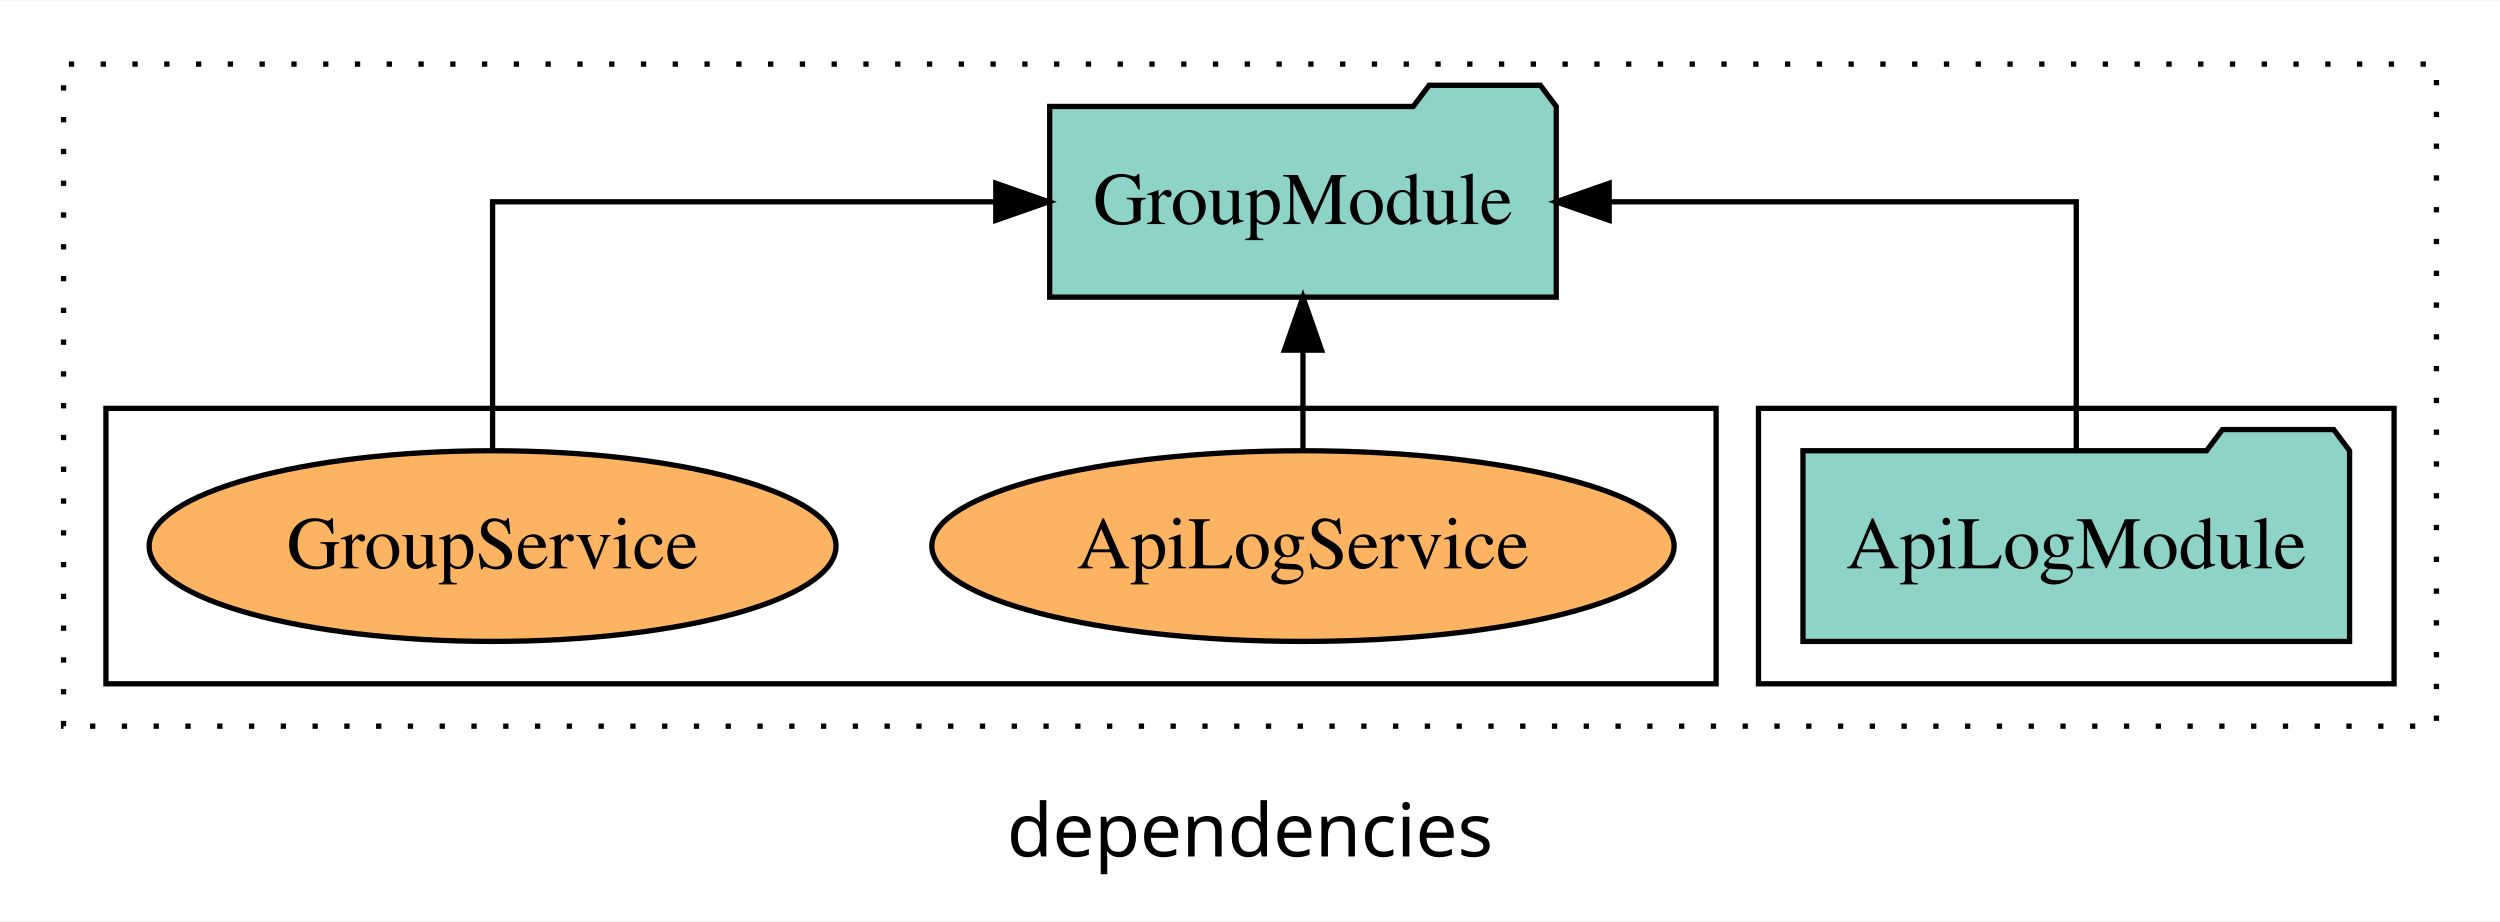
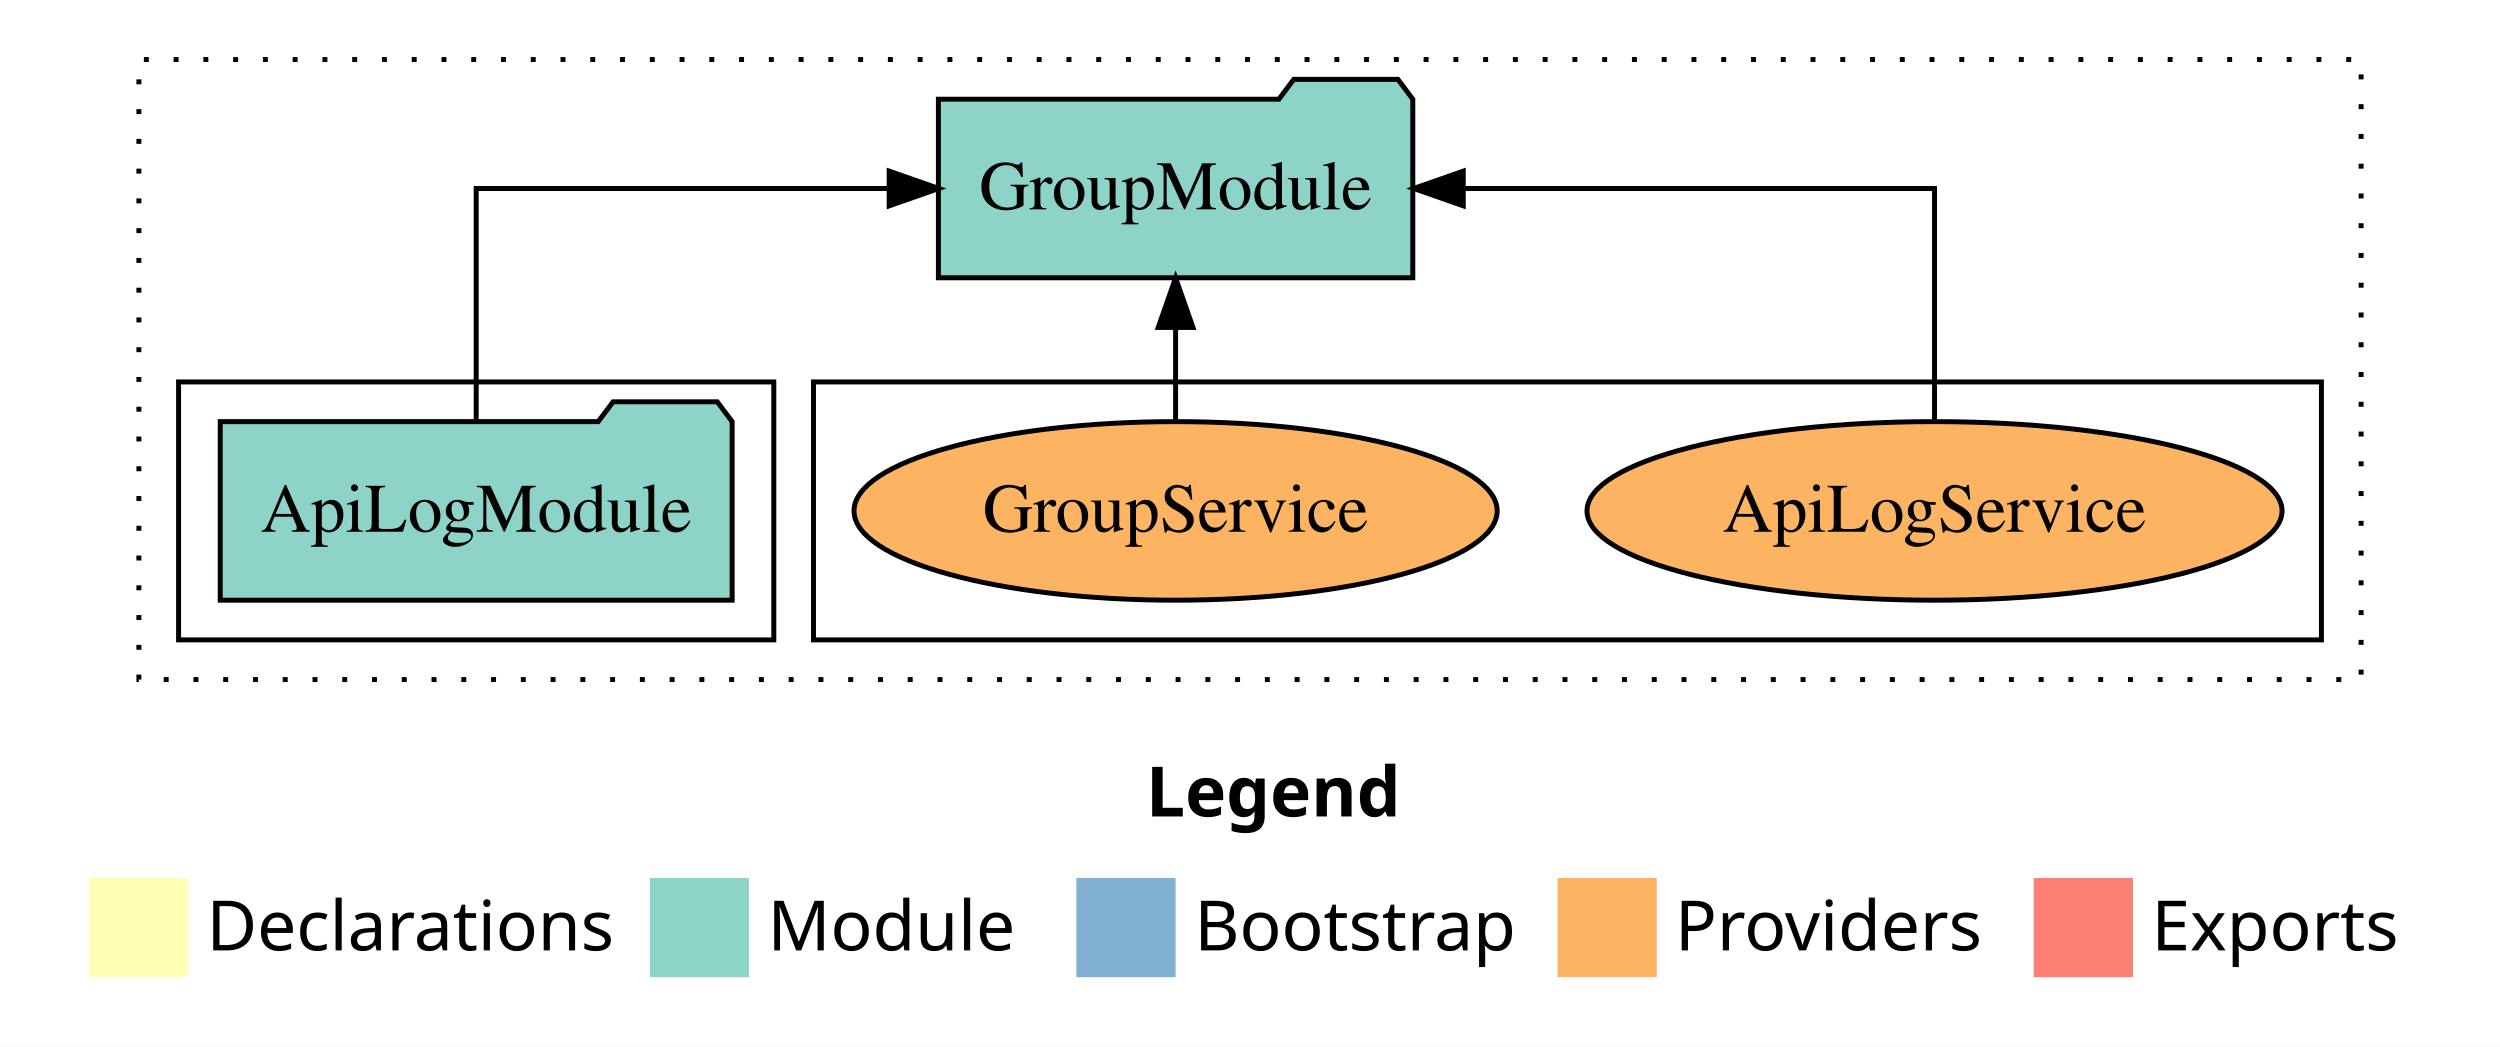
- <svg xmlns="http://www.w3.org/2000/svg" width="472pt" height="174pt" viewBox="0.00 0.00 472.00 173.80">
-   <g id="graph0" class="graph" transform="scale(1 1) rotate(0) translate(4 169.8)">
-     <polygon fill="white" stroke="transparent" points="-4,4 -4,-169.8 468,-169.8 468,4 -4,4" />
-     <text text-anchor="middle" x="232" y="-8.2" font-family="sans-serif" font-size="14.00">dependencies</text>
+ <svg xmlns="http://www.w3.org/2000/svg" width="504pt" height="211pt" viewBox="0.00 0.00 504.00 211.00">
+   <g id="graph0" class="graph" transform="scale(1 1) rotate(0) translate(4 207)">
+     <polygon fill="white" stroke="transparent" points="-4,4 -4,-207 500,-207 500,4 -4,4" />
+     <text text-anchor="start" x="227.01" y="-42.4" font-family="Times-12" font-weight="bold" font-size="14.00">Legend</text>
+     <polygon fill="#ffffb3" stroke="transparent" points="14,-10 14,-30 34,-30 34,-10 14,-10" />
+     <text text-anchor="start" x="37.63" y="-15.4" font-family="Times-12" font-size="14.00">  Declarations</text>
+     <polygon fill="#8dd3c7" stroke="transparent" points="127,-10 127,-30 147,-30 147,-10 127,-10" />
+     <text text-anchor="start" x="150.73" y="-15.4" font-family="Times-12" font-size="14.00">  Module</text>
+     <polygon fill="#80b1d3" stroke="transparent" points="213,-10 213,-30 233,-30 233,-10 213,-10" />
+     <text text-anchor="start" x="236.78" y="-15.4" font-family="Times-12" font-size="14.00">  Bootstrap</text>
+     <polygon fill="#fdb462" stroke="transparent" points="310,-10 310,-30 330,-30 330,-10 310,-10" />
+     <text text-anchor="start" x="333.67" y="-15.4" font-family="Times-12" font-size="14.00">  Providers</text>
+     <polygon fill="#fb8072" stroke="transparent" points="406,-10 406,-30 426,-30 426,-10 406,-10" />
+     <text text-anchor="start" x="429.73" y="-15.4" font-family="Times-12" font-size="14.00">  Exports</text>
    <g id="clust1" class="cluster">
-       <polygon fill="none" stroke="black" stroke-dasharray="1,5" points="8,-32.8 8,-157.8 456,-157.8 456,-32.8 8,-32.8" />
+       <polygon fill="none" stroke="black" stroke-dasharray="1,5" points="24,-70 24,-195 472,-195 472,-70 24,-70" />
+     </g>
+     <g id="clust6" class="cluster">
+       <polygon fill="none" stroke="black" points="160,-78 160,-130 464,-130 464,-78 160,-78" />
    </g>
    <g id="clust3" class="cluster">
-       <polygon fill="none" stroke="black" points="328,-40.8 328,-92.8 448,-92.8 448,-40.8 328,-40.8" />
-     </g>
-     <g id="clust6" class="cluster">
-       <polygon fill="none" stroke="black" points="16,-40.8 16,-92.8 320,-92.8 320,-40.8 16,-40.8" />
+       <polygon fill="none" stroke="black" points="32,-78 32,-130 152,-130 152,-78 32,-78" />
    </g>
    <g id="node1" class="node">
-       <polygon fill="#8dd3c7" stroke="black" points="439.6,-84.8 436.6,-88.8 415.6,-88.8 412.6,-84.8 336.4,-84.8 336.4,-48.8 439.6,-48.8 439.6,-84.8" />
-       <text text-anchor="middle" x="388" y="-62.6" font-family="Times,serif" font-size="14.00">ApiLogModule</text>
+       <polygon fill="#8dd3c7" stroke="black" points="143.6,-122 140.6,-126 119.6,-126 116.6,-122 40.4,-122 40.4,-86 143.6,-86 143.6,-122" />
+       <text text-anchor="middle" x="92" y="-99.8" font-family="Times,serif" font-size="14.00">ApiLogModule</text>
    </g>
    <g id="node2" class="node">
-       <polygon fill="#8dd3c7" stroke="black" points="289.82,-149.8 286.82,-153.8 265.82,-153.8 262.82,-149.8 194.18,-149.8 194.18,-113.8 289.82,-113.8 289.82,-149.8" />
-       <text text-anchor="middle" x="242" y="-127.6" font-family="Times,serif" font-size="14.00">GroupModule</text>
+       <polygon fill="#8dd3c7" stroke="black" points="280.82,-187 277.82,-191 256.82,-191 253.82,-187 185.18,-187 185.18,-151 280.82,-151 280.82,-187" />
+       <text text-anchor="middle" x="233" y="-164.8" font-family="Times,serif" font-size="14.00">GroupModule</text>
    </g>
    <g id="edge1" class="edge">
-       <path fill="none" stroke="black" d="M388,-84.91C388,-104.14 388,-131.8 388,-131.8 388,-131.8 299.81,-131.8 299.81,-131.8" />
-       <polygon fill="black" stroke="black" points="299.81,-128.3 289.81,-131.8 299.81,-135.3 299.81,-128.3" />
+       <path fill="none" stroke="black" d="M92,-122.11C92,-141.34 92,-169 92,-169 92,-169 175.26,-169 175.26,-169" />
+       <polygon fill="black" stroke="black" points="175.26,-172.5 185.26,-169 175.26,-165.5 175.26,-172.5" />
    </g>
    <g id="node3" class="node">
-       <ellipse fill="#fdb462" stroke="black" cx="242" cy="-66.8" rx="70.07" ry="18" />
-       <text text-anchor="middle" x="242" y="-62.6" font-family="Times,serif" font-size="14.00">ApiLogService</text>
+       <ellipse fill="#fdb462" stroke="black" cx="386" cy="-104" rx="70.06" ry="18" />
+       <text text-anchor="middle" x="386" y="-99.8" font-family="Times,serif" font-size="14.00">ApiLogService</text>
    </g>
    <g id="edge2" class="edge">
-       <path fill="none" stroke="black" d="M242,-84.91C242,-84.91 242,-103.79 242,-103.79" />
-       <polygon fill="black" stroke="black" points="238.5,-103.79 242,-113.79 245.5,-103.79 238.5,-103.79" />
+       <path fill="none" stroke="black" d="M386,-122.11C386,-141.34 386,-169 386,-169 386,-169 290.99,-169 290.99,-169" />
+       <polygon fill="black" stroke="black" points="290.99,-165.5 280.99,-169 290.99,-172.5 290.99,-165.5" />
    </g>
    <g id="node4" class="node">
-       <ellipse fill="#fdb462" stroke="black" cx="89" cy="-66.8" rx="64.84" ry="18" />
-       <text text-anchor="middle" x="89" y="-62.6" font-family="Times,serif" font-size="14.00">GroupService</text>
+       <ellipse fill="#fdb462" stroke="black" cx="233" cy="-104" rx="64.83" ry="18" />
+       <text text-anchor="middle" x="233" y="-99.8" font-family="Times,serif" font-size="14.00">GroupService</text>
    </g>
    <g id="edge3" class="edge">
-       <path fill="none" stroke="black" d="M89,-84.91C89,-104.14 89,-131.8 89,-131.8 89,-131.8 184.01,-131.8 184.01,-131.8" />
-       <polygon fill="black" stroke="black" points="184.01,-135.3 194.01,-131.8 184.01,-128.3 184.01,-135.3" />
+       <path fill="none" stroke="black" d="M233,-122.11C233,-122.11 233,-140.99 233,-140.99" />
+       <polygon fill="black" stroke="black" points="229.5,-140.99 233,-150.99 236.5,-140.99 229.5,-140.99" />
    </g>
  </g>
</svg>
